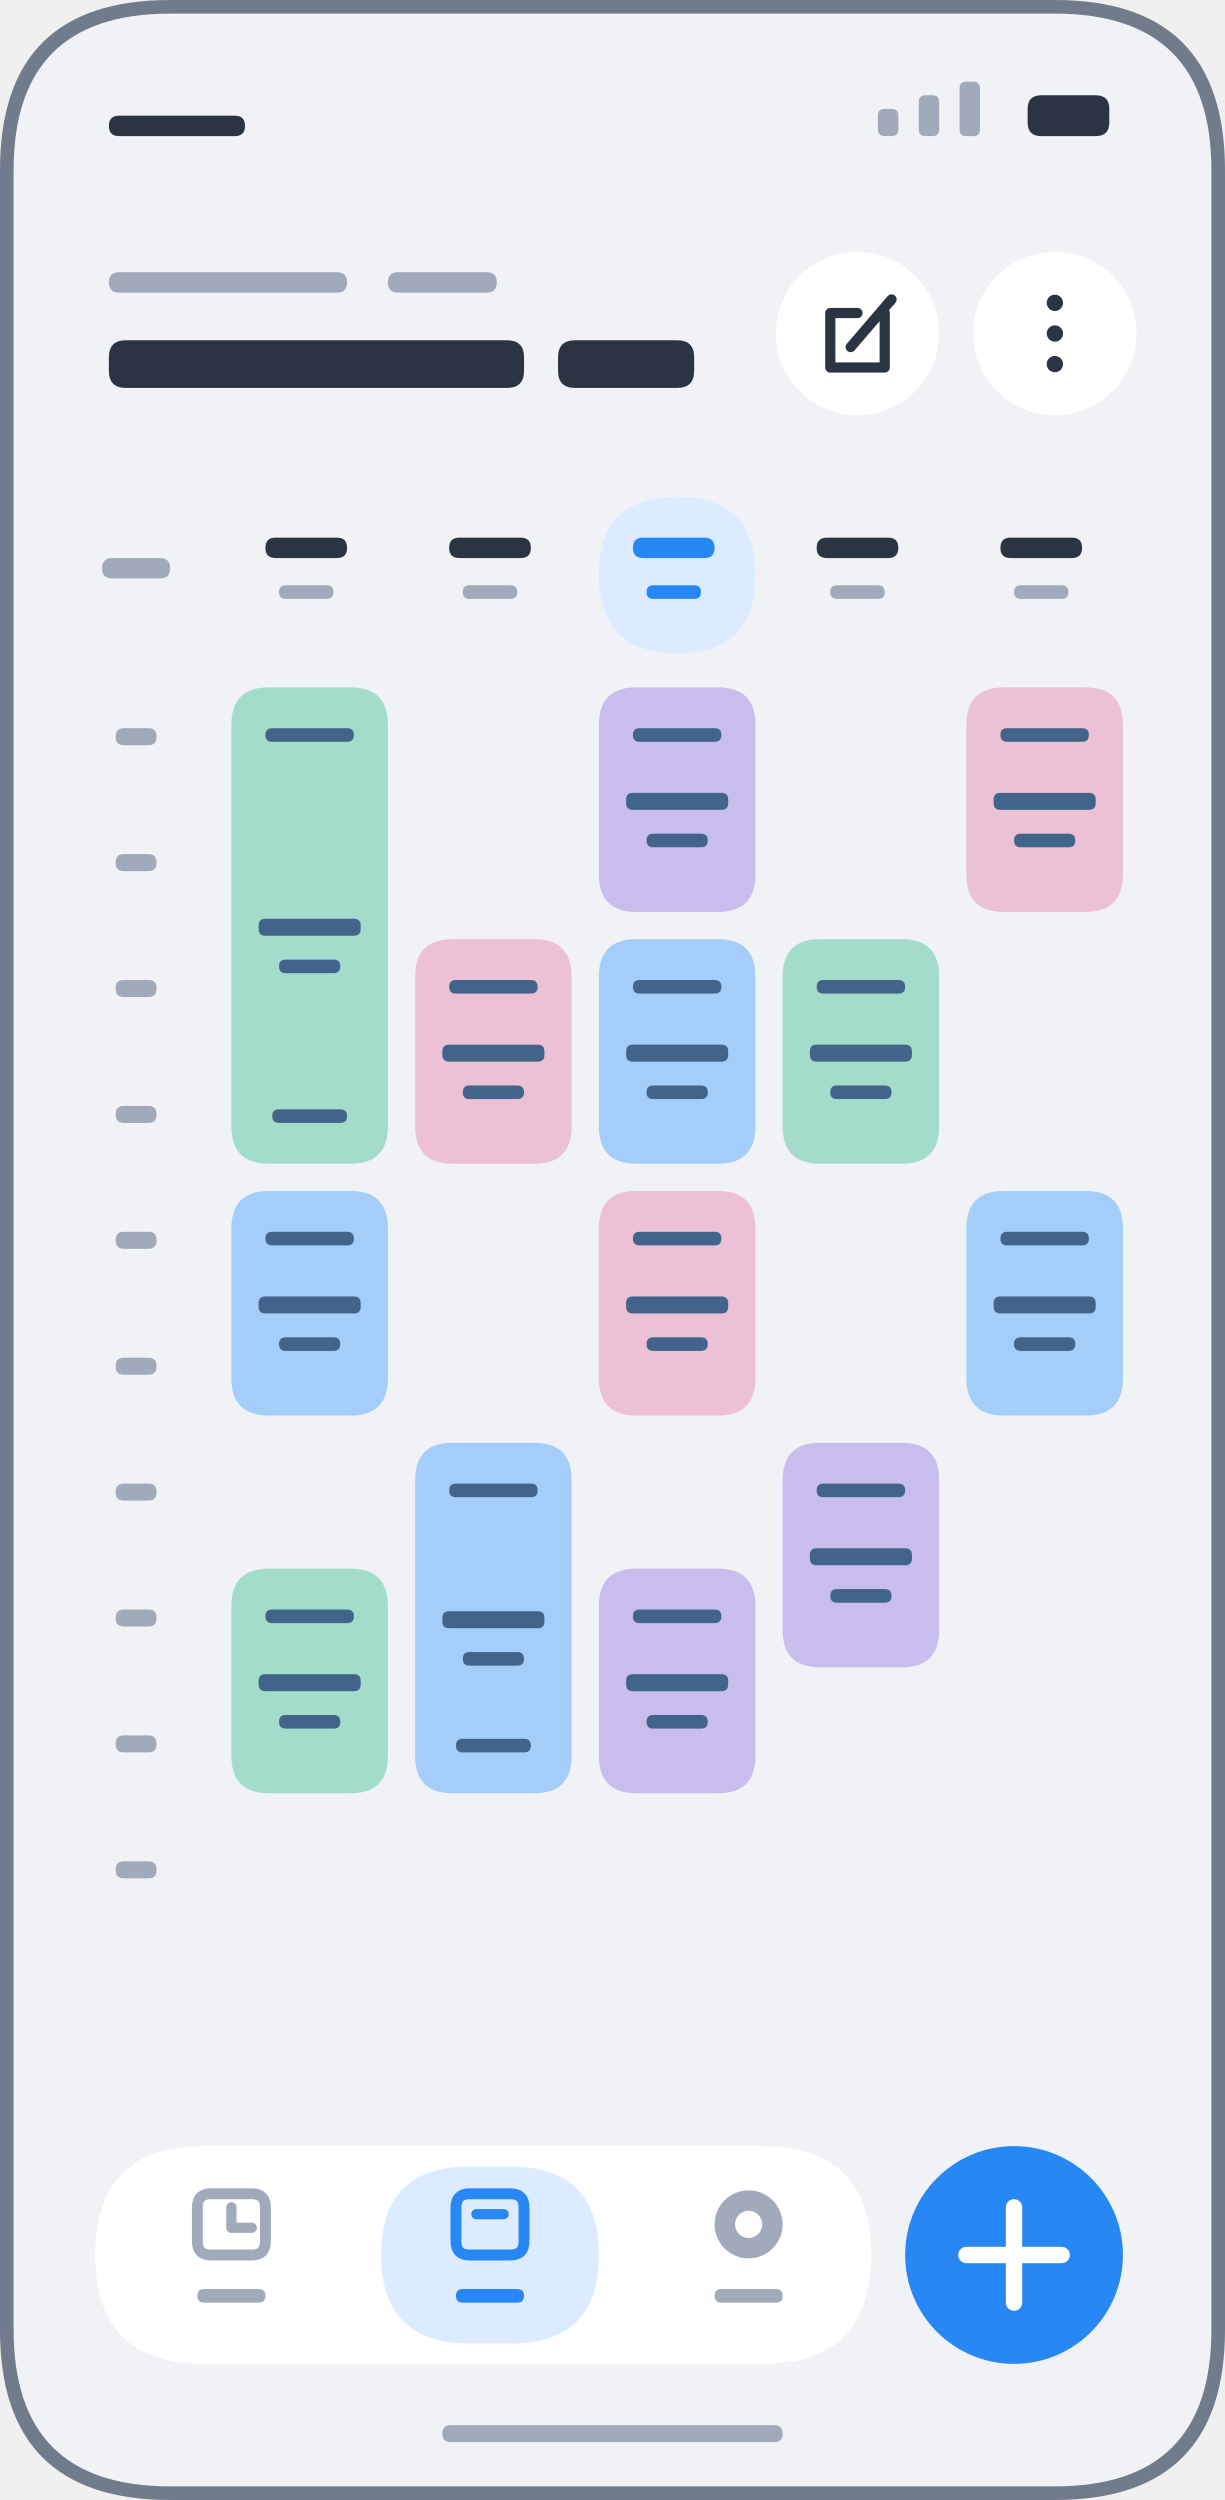
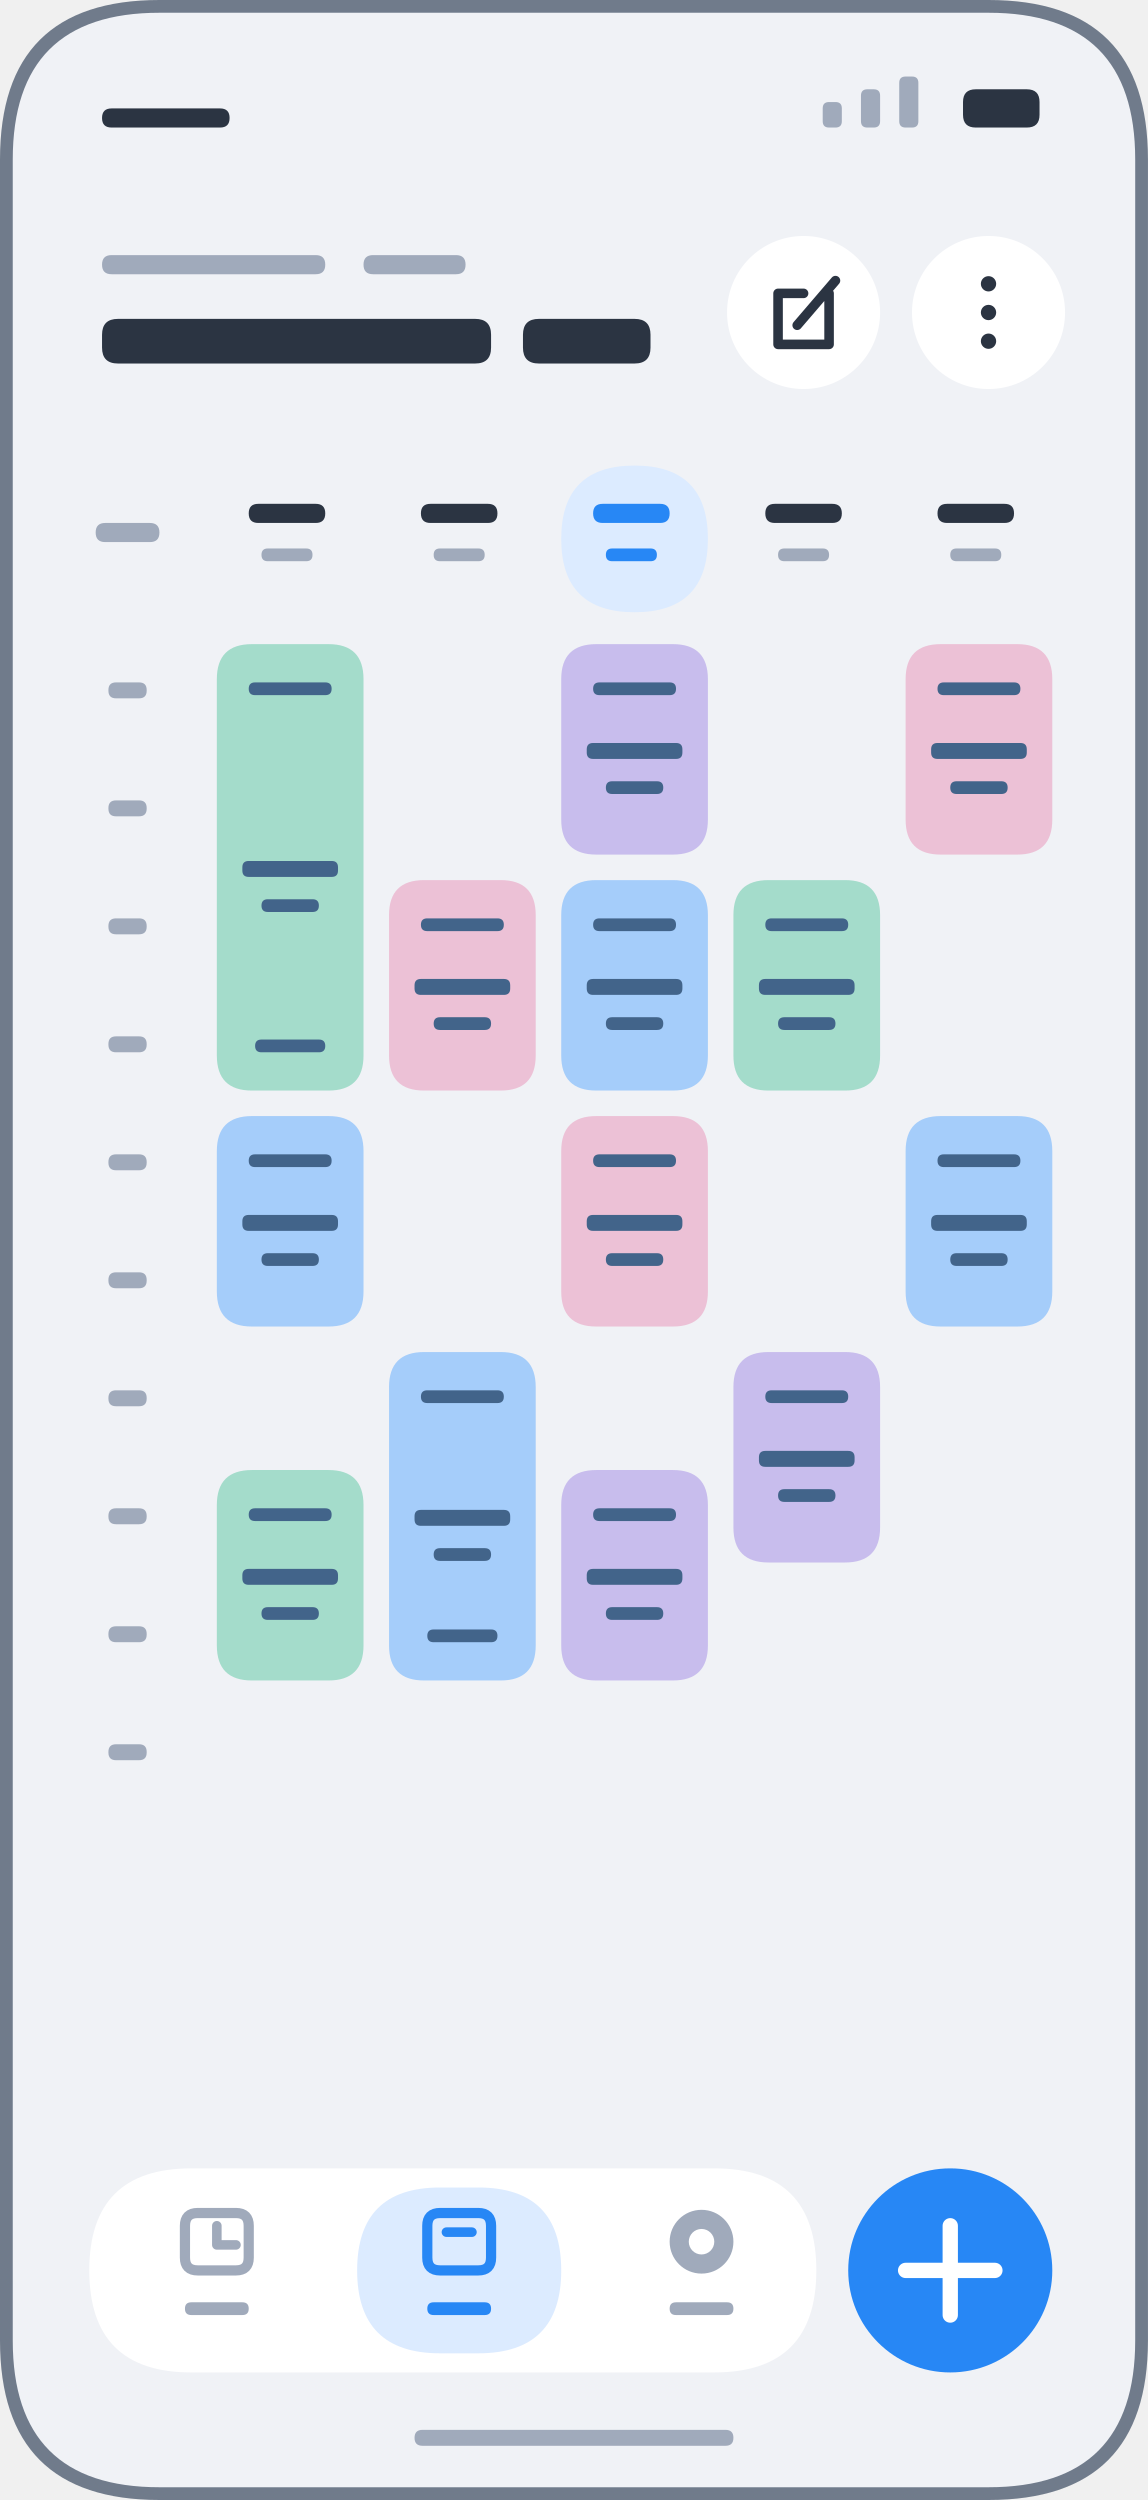
- <svg xmlns="http://www.w3.org/2000/svg" width="180" height="367.347" viewBox="0 0 180 367.347">
-   <path d="M25,0 H155 Q180,0 180,25 V342.347 Q180,367.347 155,367.347 H25 Q0,367.347 0,342.347 V25 Q0,0 25,0 Z" fill="#707B8B" />
-   <path d="M25,2 H155 Q178,2 178,25 V342.347 Q178,365.347 155,365.347 H25 Q2,365.347 2,342.347 V25 Q2,2 25,2 Z" fill="#F0F2F6" />
+ <svg xmlns="http://www.w3.org/2000/svg" width="180" height="392" viewBox="0 0 180 392">
+   <path d="M25,0 H155 Q180,0 180,25 V367 Q180,392 155,392 H25 Q0,392 0,367 V25 Q0,0 25,0 Z" fill="#707B8B" />
+   <path d="M25,2 H155 Q178,2 178,25 V367 Q178,390 155,390 H25 Q2,390 2,367 V25 Q2,2 25,2 Z" fill="#F0F2F6" />
  <path d="M17.5,17 H34.5 Q36,17 36,18.5 V18.5 Q36,20 34.5,20 H17.5 Q16,20 16,18.5 V18.5 Q16,17 17.5,17 Z" fill="#2B3442" />
  <path d="M130,16 H131 Q132,16 132,17 V19 Q132,20 131,20 H130 Q129,20 129,19 V17 Q129,16 130,16 Z" fill="#A0AABB" />
  <path d="M136,14 H137 Q138,14 138,15 V19 Q138,20 137,20 H136 Q135,20 135,19 V15 Q135,14 136,14 Z" fill="#A0AABB" />
  <path d="M142,12 H143 Q144,12 144,13 V19 Q144,20 143,20 H142 Q141,20 141,19 V13 Q141,12 142,12 Z" fill="#A0AABB" />
  <path d="M153,14 H161 Q163,14 163,16 V18 Q163,20 161,20 H153 Q151,20 151,18 V16 Q151,14 153,14 Z" fill="#2B3442" />
  <path d="M17.5,40 H49.5 Q51,40 51,41.5 V41.5 Q51,43 49.5,43 H17.5 Q16,43 16,41.5 V41.5 Q16,40 17.5,40 Z" fill="#A0AABB" />
  <path d="M58.5,40 H71.5 Q73,40 73,41.5 V41.5 Q73,43 71.5,43 H58.5 Q57,43 57,41.5 V41.5 Q57,40 58.5,40 Z" fill="#A0AABB" />
  <path d="M18.5,50 H74.5 Q77,50 77,52.5 V54.5 Q77,57 74.5,57 H18.5 Q16,57 16,54.5 V52.5 Q16,50 18.5,50 Z" fill="#2B3442" />
  <path d="M84.5,50 H99.5 Q102,50 102,52.5 V54.5 Q102,57 99.5,57 H84.5 Q82,57 82,54.5 V52.5 Q82,50 84.5,50 Z" fill="#2B3442" />
  <path d="M114,49 A12,12 0,1 0 138,49 A12,12 0,1 0 114,49 Z" fill="#FFFFFF" />
  <path d="M143,49 A12,12 0,1 0 167,49 A12,12 0,1 0 143,49 Z" fill="#FFFFFF" />
  <path d="M130,46 L130,54 L122,54 L122,46 L126,46 M125,51 L131,44" fill="none" stroke="#2B3442" stroke-width="1.5" stroke-linecap="round" stroke-linejoin="round" />
  <path d="M153.8,44.5 A1.2,1.2 0,1 0 156.2,44.5 A1.2,1.2 0,1 0 153.8,44.5 Z" fill="#2B3442" />
  <path d="M153.8,49 A1.2,1.2 0,1 0 156.2,49 A1.2,1.2 0,1 0 153.8,49 Z" fill="#2B3442" />
  <path d="M153.8,53.5 A1.2,1.2 0,1 0 156.2,53.5 A1.2,1.2 0,1 0 153.8,53.5 Z" fill="#2B3442" />
  <path d="M16.5,82 H23.5 Q25,82 25,83.5 V83.5 Q25,85 23.5,85 H16.5 Q15,85 15,83.5 V83.5 Q15,82 16.5,82 Z" fill="#A0AABB" />
  <path d="M99.5,73 H99.5 Q111,73 111,84.5 V84.5 Q111,96 99.5,96 H99.5 Q88,96 88,84.5 V84.5 Q88,73 99.5,73 Z" fill="#DCEBFF" />
  <path d="M40.5,79 H49.5 Q51,79 51,80.5 V80.5 Q51,82 49.5,82 H40.5 Q39,82 39,80.5 V80.5 Q39,79 40.5,79 Z" fill="#2B3442" />
  <path d="M42,86 H48 Q49,86 49,87 V87 Q49,88 48,88 H42 Q41,88 41,87 V87 Q41,86 42,86 Z" fill="#A0AABB" />
  <path d="M67.5,79 H76.5 Q78,79 78,80.5 V80.5 Q78,82 76.5,82 H67.5 Q66,82 66,80.5 V80.5 Q66,79 67.5,79 Z" fill="#2B3442" />
  <path d="M69,86 H75 Q76,86 76,87 V87 Q76,88 75,88 H69 Q68,88 68,87 V87 Q68,86 69,86 Z" fill="#A0AABB" />
  <path d="M94.5,79 H103.5 Q105,79 105,80.5 V80.5 Q105,82 103.5,82 H94.5 Q93,82 93,80.5 V80.5 Q93,79 94.5,79 Z" fill="#2787F5" />
  <path d="M96,86 H102 Q103,86 103,87 V87 Q103,88 102,88 H96 Q95,88 95,87 V87 Q95,86 96,86 Z" fill="#2787F5" />
  <path d="M121.5,79 H130.5 Q132,79 132,80.5 V80.5 Q132,82 130.5,82 H121.5 Q120,82 120,80.5 V80.5 Q120,79 121.5,79 Z" fill="#2B3442" />
  <path d="M123,86 H129 Q130,86 130,87 V87 Q130,88 129,88 H123 Q122,88 122,87 V87 Q122,86 123,86 Z" fill="#A0AABB" />
  <path d="M148.5,79 H157.5 Q159,79 159,80.5 V80.5 Q159,82 157.5,82 H148.5 Q147,82 147,80.5 V80.5 Q147,79 148.5,79 Z" fill="#2B3442" />
  <path d="M150,86 H156 Q157,86 157,87 V87 Q157,88 156,88 H150 Q149,88 149,87 V87 Q149,86 150,86 Z" fill="#A0AABB" />
  <path d="M18.2,107 H21.8 Q23,107 23,108.2 V108.3 Q23,109.5 21.8,109.5 H18.2 Q17,109.5 17,108.3 V108.2 Q17,107 18.2,107 Z" fill="#A0AABB" />
  <path d="M18.2,125.5 H21.8 Q23,125.5 23,126.7 V126.8 Q23,128 21.8,128 H18.2 Q17,128 17,126.8 V126.7 Q17,125.5 18.2,125.5 Z" fill="#A0AABB" />
  <path d="M18.2,144 H21.8 Q23,144 23,145.2 V145.3 Q23,146.5 21.8,146.5 H18.2 Q17,146.5 17,145.3 V145.2 Q17,144 18.2,144 Z" fill="#A0AABB" />
  <path d="M18.2,162.5 H21.8 Q23,162.5 23,163.7 V163.8 Q23,165 21.8,165 H18.2 Q17,165 17,163.8 V163.7 Q17,162.5 18.2,162.5 Z" fill="#A0AABB" />
  <path d="M18.2,181 H21.8 Q23,181 23,182.2 V182.3 Q23,183.5 21.8,183.5 H18.2 Q17,183.5 17,182.3 V182.2 Q17,181 18.2,181 Z" fill="#A0AABB" />
  <path d="M18.2,199.5 H21.8 Q23,199.5 23,200.7 V200.8 Q23,202 21.8,202 H18.2 Q17,202 17,200.8 V200.7 Q17,199.5 18.2,199.5 Z" fill="#A0AABB" />
  <path d="M18.2,218 H21.8 Q23,218 23,219.2 V219.3 Q23,220.5 21.8,220.5 H18.2 Q17,220.5 17,219.3 V219.2 Q17,218 18.2,218 Z" fill="#A0AABB" />
  <path d="M18.2,236.5 H21.8 Q23,236.5 23,237.7 V237.8 Q23,239 21.8,239 H18.2 Q17,239 17,237.8 V237.7 Q17,236.5 18.2,236.5 Z" fill="#A0AABB" />
  <path d="M18.2,255 H21.8 Q23,255 23,256.2 V256.3 Q23,257.5 21.8,257.5 H18.2 Q17,257.5 17,256.3 V256.2 Q17,255 18.2,255 Z" fill="#A0AABB" />
  <path d="M18.2,273.5 H21.8 Q23,273.5 23,274.7 V274.8 Q23,276 21.8,276 H18.2 Q17,276 17,274.8 V274.7 Q17,273.5 18.2,273.5 Z" fill="#A0AABB" />
  <path d="M39.5,101 H51.5 Q57,101 57,106.5 V165.5 Q57,171 51.5,171 H39.5 Q34,171 34,165.5 V106.5 Q34,101 39.5,101 Z" fill="#A4DCCB" />
  <path d="M40,107 H51 Q52,107 52,108 V108 Q52,109 51,109 H40 Q39,109 39,108 V108 Q39,107 40,107 Z" fill="#42648A" />
  <path d="M39,135 H52 Q53,135 53,136 V136.5 Q53,137.5 52,137.5 H39 Q38,137.5 38,136.5 V136 Q38,135 39,135 Z" fill="#42648A" />
  <path d="M42,141 H49 Q50,141 50,142 V142 Q50,143 49,143 H42 Q41,143 41,142 V142 Q41,141 42,141 Z" fill="#42648A" />
  <path d="M41,163 H50 Q51,163 51,164 V164 Q51,165 50,165 H41 Q40,165 40,164 V164 Q40,163 41,163 Z" fill="#42648A" />
  <path d="M39.5,175 H51.5 Q57,175 57,180.5 V202.5 Q57,208 51.5,208 H39.5 Q34,208 34,202.5 V180.5 Q34,175 39.5,175 Z" fill="#A5CDFA" />
  <path d="M40,181 H51 Q52,181 52,182 V182 Q52,183 51,183 H40 Q39,183 39,182 V182 Q39,181 40,181 Z" fill="#42648A" />
  <path d="M39,190.5 H52 Q53,190.5 53,191.5 V192 Q53,193 52,193 H39 Q38,193 38,192 V191.5 Q38,190.5 39,190.5 Z" fill="#42648A" />
  <path d="M42,196.5 H49 Q50,196.5 50,197.5 V197.5 Q50,198.5 49,198.5 H42 Q41,198.5 41,197.5 V197.5 Q41,196.5 42,196.5 Z" fill="#42648A" />
  <path d="M39.5,230.5 H51.5 Q57,230.5 57,236 V258 Q57,263.5 51.5,263.5 H39.5 Q34,263.5 34,258 V236 Q34,230.5 39.5,230.5 Z" fill="#A4DCCB" />
  <path d="M40,236.5 H51 Q52,236.5 52,237.5 V237.5 Q52,238.5 51,238.5 H40 Q39,238.5 39,237.5 V237.5 Q39,236.5 40,236.5 Z" fill="#42648A" />
  <path d="M39,246 H52 Q53,246 53,247 V247.5 Q53,248.5 52,248.5 H39 Q38,248.5 38,247.5 V247 Q38,246 39,246 Z" fill="#42648A" />
  <path d="M42,252 H49 Q50,252 50,253 V253 Q50,254 49,254 H42 Q41,254 41,253 V253 Q41,252 42,252 Z" fill="#42648A" />
  <path d="M66.5,138 H78.5 Q84,138 84,143.5 V165.5 Q84,171 78.5,171 H66.5 Q61,171 61,165.5 V143.5 Q61,138 66.5,138 Z" fill="#ECC1D6" />
  <path d="M67,144 H78 Q79,144 79,145 V145 Q79,146 78,146 H67 Q66,146 66,145 V145 Q66,144 67,144 Z" fill="#42648A" />
  <path d="M66,153.5 H79 Q80,153.5 80,154.5 V155 Q80,156 79,156 H66 Q65,156 65,155 V154.5 Q65,153.5 66,153.5 Z" fill="#42648A" />
  <path d="M69,159.5 H76 Q77,159.5 77,160.5 V160.5 Q77,161.5 76,161.5 H69 Q68,161.5 68,160.5 V160.5 Q68,159.5 69,159.5 Z" fill="#42648A" />
  <path d="M66.5,212 H78.5 Q84,212 84,217.5 V258 Q84,263.5 78.5,263.5 H66.5 Q61,263.5 61,258 V217.5 Q61,212 66.5,212 Z" fill="#A5CDFA" />
  <path d="M67,218 H78 Q79,218 79,219 V219 Q79,220 78,220 H67 Q66,220 66,219 V219 Q66,218 67,218 Z" fill="#42648A" />
  <path d="M66,236.75 H79 Q80,236.75 80,237.75 V238.25 Q80,239.25 79,239.25 H66 Q65,239.25 65,238.25 V237.75 Q65,236.75 66,236.75 Z" fill="#42648A" />
  <path d="M69,242.75 H76 Q77,242.75 77,243.75 V243.75 Q77,244.75 76,244.75 H69 Q68,244.75 68,243.75 V243.75 Q68,242.75 69,242.75 Z" fill="#42648A" />
  <path d="M68,255.5 H77 Q78,255.5 78,256.5 V256.5 Q78,257.5 77,257.5 H68 Q67,257.5 67,256.5 V256.5 Q67,255.5 68,255.5 Z" fill="#42648A" />
  <path d="M93.5,101 H105.5 Q111,101 111,106.5 V128.5 Q111,134 105.5,134 H93.5 Q88,134 88,128.5 V106.5 Q88,101 93.5,101 Z" fill="#C8BDED" />
  <path d="M94,107 H105 Q106,107 106,108 V108 Q106,109 105,109 H94 Q93,109 93,108 V108 Q93,107 94,107 Z" fill="#42648A" />
  <path d="M93,116.5 H106 Q107,116.5 107,117.5 V118 Q107,119 106,119 H93 Q92,119 92,118 V117.5 Q92,116.5 93,116.5 Z" fill="#42648A" />
  <path d="M96,122.5 H103 Q104,122.5 104,123.5 V123.5 Q104,124.5 103,124.5 H96 Q95,124.5 95,123.5 V123.5 Q95,122.5 96,122.5 Z" fill="#42648A" />
  <path d="M93.5,138 H105.5 Q111,138 111,143.5 V165.5 Q111,171 105.5,171 H93.5 Q88,171 88,165.5 V143.5 Q88,138 93.5,138 Z" fill="#A5CDFA" />
  <path d="M94,144 H105 Q106,144 106,145 V145 Q106,146 105,146 H94 Q93,146 93,145 V145 Q93,144 94,144 Z" fill="#42648A" />
  <path d="M93,153.5 H106 Q107,153.5 107,154.5 V155 Q107,156 106,156 H93 Q92,156 92,155 V154.5 Q92,153.5 93,153.5 Z" fill="#42648A" />
  <path d="M96,159.5 H103 Q104,159.5 104,160.5 V160.5 Q104,161.5 103,161.5 H96 Q95,161.5 95,160.5 V160.5 Q95,159.5 96,159.5 Z" fill="#42648A" />
  <path d="M93.5,175 H105.5 Q111,175 111,180.5 V202.5 Q111,208 105.5,208 H93.5 Q88,208 88,202.5 V180.5 Q88,175 93.5,175 Z" fill="#ECC1D6" />
  <path d="M94,181 H105 Q106,181 106,182 V182 Q106,183 105,183 H94 Q93,183 93,182 V182 Q93,181 94,181 Z" fill="#42648A" />
  <path d="M93,190.5 H106 Q107,190.5 107,191.5 V192 Q107,193 106,193 H93 Q92,193 92,192 V191.5 Q92,190.5 93,190.5 Z" fill="#42648A" />
  <path d="M96,196.5 H103 Q104,196.5 104,197.5 V197.5 Q104,198.5 103,198.5 H96 Q95,198.5 95,197.5 V197.5 Q95,196.5 96,196.5 Z" fill="#42648A" />
  <path d="M93.5,230.5 H105.5 Q111,230.5 111,236 V258 Q111,263.5 105.5,263.5 H93.5 Q88,263.5 88,258 V236 Q88,230.5 93.5,230.5 Z" fill="#C8BDED" />
  <path d="M94,236.5 H105 Q106,236.5 106,237.5 V237.5 Q106,238.5 105,238.5 H94 Q93,238.5 93,237.5 V237.5 Q93,236.5 94,236.5 Z" fill="#42648A" />
  <path d="M93,246 H106 Q107,246 107,247 V247.5 Q107,248.5 106,248.5 H93 Q92,248.5 92,247.5 V247 Q92,246 93,246 Z" fill="#42648A" />
  <path d="M96,252 H103 Q104,252 104,253 V253 Q104,254 103,254 H96 Q95,254 95,253 V253 Q95,252 96,252 Z" fill="#42648A" />
  <path d="M120.5,138 H132.5 Q138,138 138,143.5 V165.5 Q138,171 132.5,171 H120.5 Q115,171 115,165.5 V143.5 Q115,138 120.5,138 Z" fill="#A4DCCB" />
  <path d="M121,144 H132 Q133,144 133,145 V145 Q133,146 132,146 H121 Q120,146 120,145 V145 Q120,144 121,144 Z" fill="#42648A" />
  <path d="M120,153.5 H133 Q134,153.5 134,154.5 V155 Q134,156 133,156 H120 Q119,156 119,155 V154.5 Q119,153.5 120,153.5 Z" fill="#42648A" />
  <path d="M123,159.5 H130 Q131,159.5 131,160.5 V160.5 Q131,161.5 130,161.5 H123 Q122,161.5 122,160.5 V160.5 Q122,159.5 123,159.5 Z" fill="#42648A" />
  <path d="M120.5,212 H132.5 Q138,212 138,217.5 V239.5 Q138,245 132.5,245 H120.5 Q115,245 115,239.5 V217.5 Q115,212 120.5,212 Z" fill="#C8BDED" />
  <path d="M121,218 H132 Q133,218 133,219 V219 Q133,220 132,220 H121 Q120,220 120,219 V219 Q120,218 121,218 Z" fill="#42648A" />
  <path d="M120,227.5 H133 Q134,227.5 134,228.5 V229 Q134,230 133,230 H120 Q119,230 119,229 V228.5 Q119,227.5 120,227.5 Z" fill="#42648A" />
  <path d="M123,233.5 H130 Q131,233.5 131,234.5 V234.5 Q131,235.5 130,235.5 H123 Q122,235.5 122,234.5 V234.5 Q122,233.5 123,233.5 Z" fill="#42648A" />
  <path d="M147.5,101 H159.5 Q165,101 165,106.5 V128.5 Q165,134 159.5,134 H147.5 Q142,134 142,128.5 V106.5 Q142,101 147.5,101 Z" fill="#ECC1D6" />
  <path d="M148,107 H159 Q160,107 160,108 V108 Q160,109 159,109 H148 Q147,109 147,108 V108 Q147,107 148,107 Z" fill="#42648A" />
  <path d="M147,116.5 H160 Q161,116.5 161,117.5 V118 Q161,119 160,119 H147 Q146,119 146,118 V117.5 Q146,116.5 147,116.5 Z" fill="#42648A" />
  <path d="M150,122.5 H157 Q158,122.5 158,123.5 V123.5 Q158,124.5 157,124.5 H150 Q149,124.5 149,123.5 V123.5 Q149,122.5 150,122.5 Z" fill="#42648A" />
  <path d="M147.5,175 H159.5 Q165,175 165,180.5 V202.5 Q165,208 159.5,208 H147.5 Q142,208 142,202.5 V180.5 Q142,175 147.5,175 Z" fill="#A5CDFA" />
  <path d="M148,181 H159 Q160,181 160,182 V182 Q160,183 159,183 H148 Q147,183 147,182 V182 Q147,181 148,181 Z" fill="#42648A" />
  <path d="M147,190.5 H160 Q161,190.5 161,191.5 V192 Q161,193 160,193 H147 Q146,193 146,192 V191.5 Q146,190.5 147,190.5 Z" fill="#42648A" />
  <path d="M150,196.5 H157 Q158,196.5 158,197.5 V197.5 Q158,198.5 157,198.5 H150 Q149,198.5 149,197.5 V197.5 Q149,196.5 150,196.5 Z" fill="#42648A" />
-   <g transform="translate(0 7.346939)">
+   <g transform="translate(0 32)">
    <path d="M30,308 H112 Q128,308 128,324 V324 Q128,340 112,340 H30 Q14,340 14,324 V324 Q14,308 30,308 Z" fill="#FFFFFF" />
    <path d="M69,311 H75 Q88,311 88,324 V324 Q88,337 75,337 H69 Q56,337 56,324 V324 Q56,311 69,311 Z" fill="#DCEBFF" />
    <path d="M31,315 H37 Q39,315 39,317 V322 Q39,324 37,324 H31 Q29,324 29,322 V317 Q29,315 31,315 Z" fill="none" stroke="#A0AABB" stroke-width="1.6" stroke-linecap="round" stroke-linejoin="round" />
    <path d="M34,317 V320 H37" fill="none" stroke="#A0AABB" stroke-width="1.5" stroke-linecap="round" stroke-linejoin="round" />
    <path d="M30,329 H38 Q39,329 39,330 V330 Q39,331 38,331 H30 Q29,331 29,330 V330 Q29,329 30,329 Z" fill="#A0AABB" />
    <path d="M69,315 H75 Q77,315 77,317 V322 Q77,324 75,324 H69 Q67,324 67,322 V317 Q67,315 69,315 Z" fill="none" stroke="#2787F5" stroke-width="1.6" stroke-linecap="round" stroke-linejoin="round" />
    <path d="M70,318 H74" fill="none" stroke="#2787F5" stroke-width="1.5" stroke-linecap="round" stroke-linejoin="round" />
    <path d="M68,329 H76 Q77,329 77,330 V330 Q77,331 76,331 H68 Q67,331 67,330 V330 Q67,329 68,329 Z" fill="#2787F5" />
    <path d="M105,319.5 A5,5 0,1 0 115,319.5 A5,5 0,1 0 105,319.5 Z" fill="#A0AABB" />
    <path d="M108,319.5 A2,2 0,1 0 112,319.5 A2,2 0,1 0 108,319.5 Z" fill="#FFFFFF" />
    <path d="M106,329 H114 Q115,329 115,330 V330 Q115,331 114,331 H106 Q105,331 105,330 V330 Q105,329 106,329 Z" fill="#A0AABB" />
    <path d="M133,324 A16,16 0,1 0 165,324 A16,16 0,1 0 133,324 Z" fill="#2787F5" />
    <path d="M149,317 V331 M142,324 H156" fill="none" stroke="#FFFFFF" stroke-width="2.4" stroke-linecap="round" stroke-linejoin="round" />
    <path d="M66.25,349 H113.75 Q115,349 115,350.25 V350.25 Q115,351.5 113.75,351.5 H66.25 Q65,351.5 65,350.25 V350.25 Q65,349 66.25,349 Z" fill="#A0AABB" />
  </g>
</svg>
